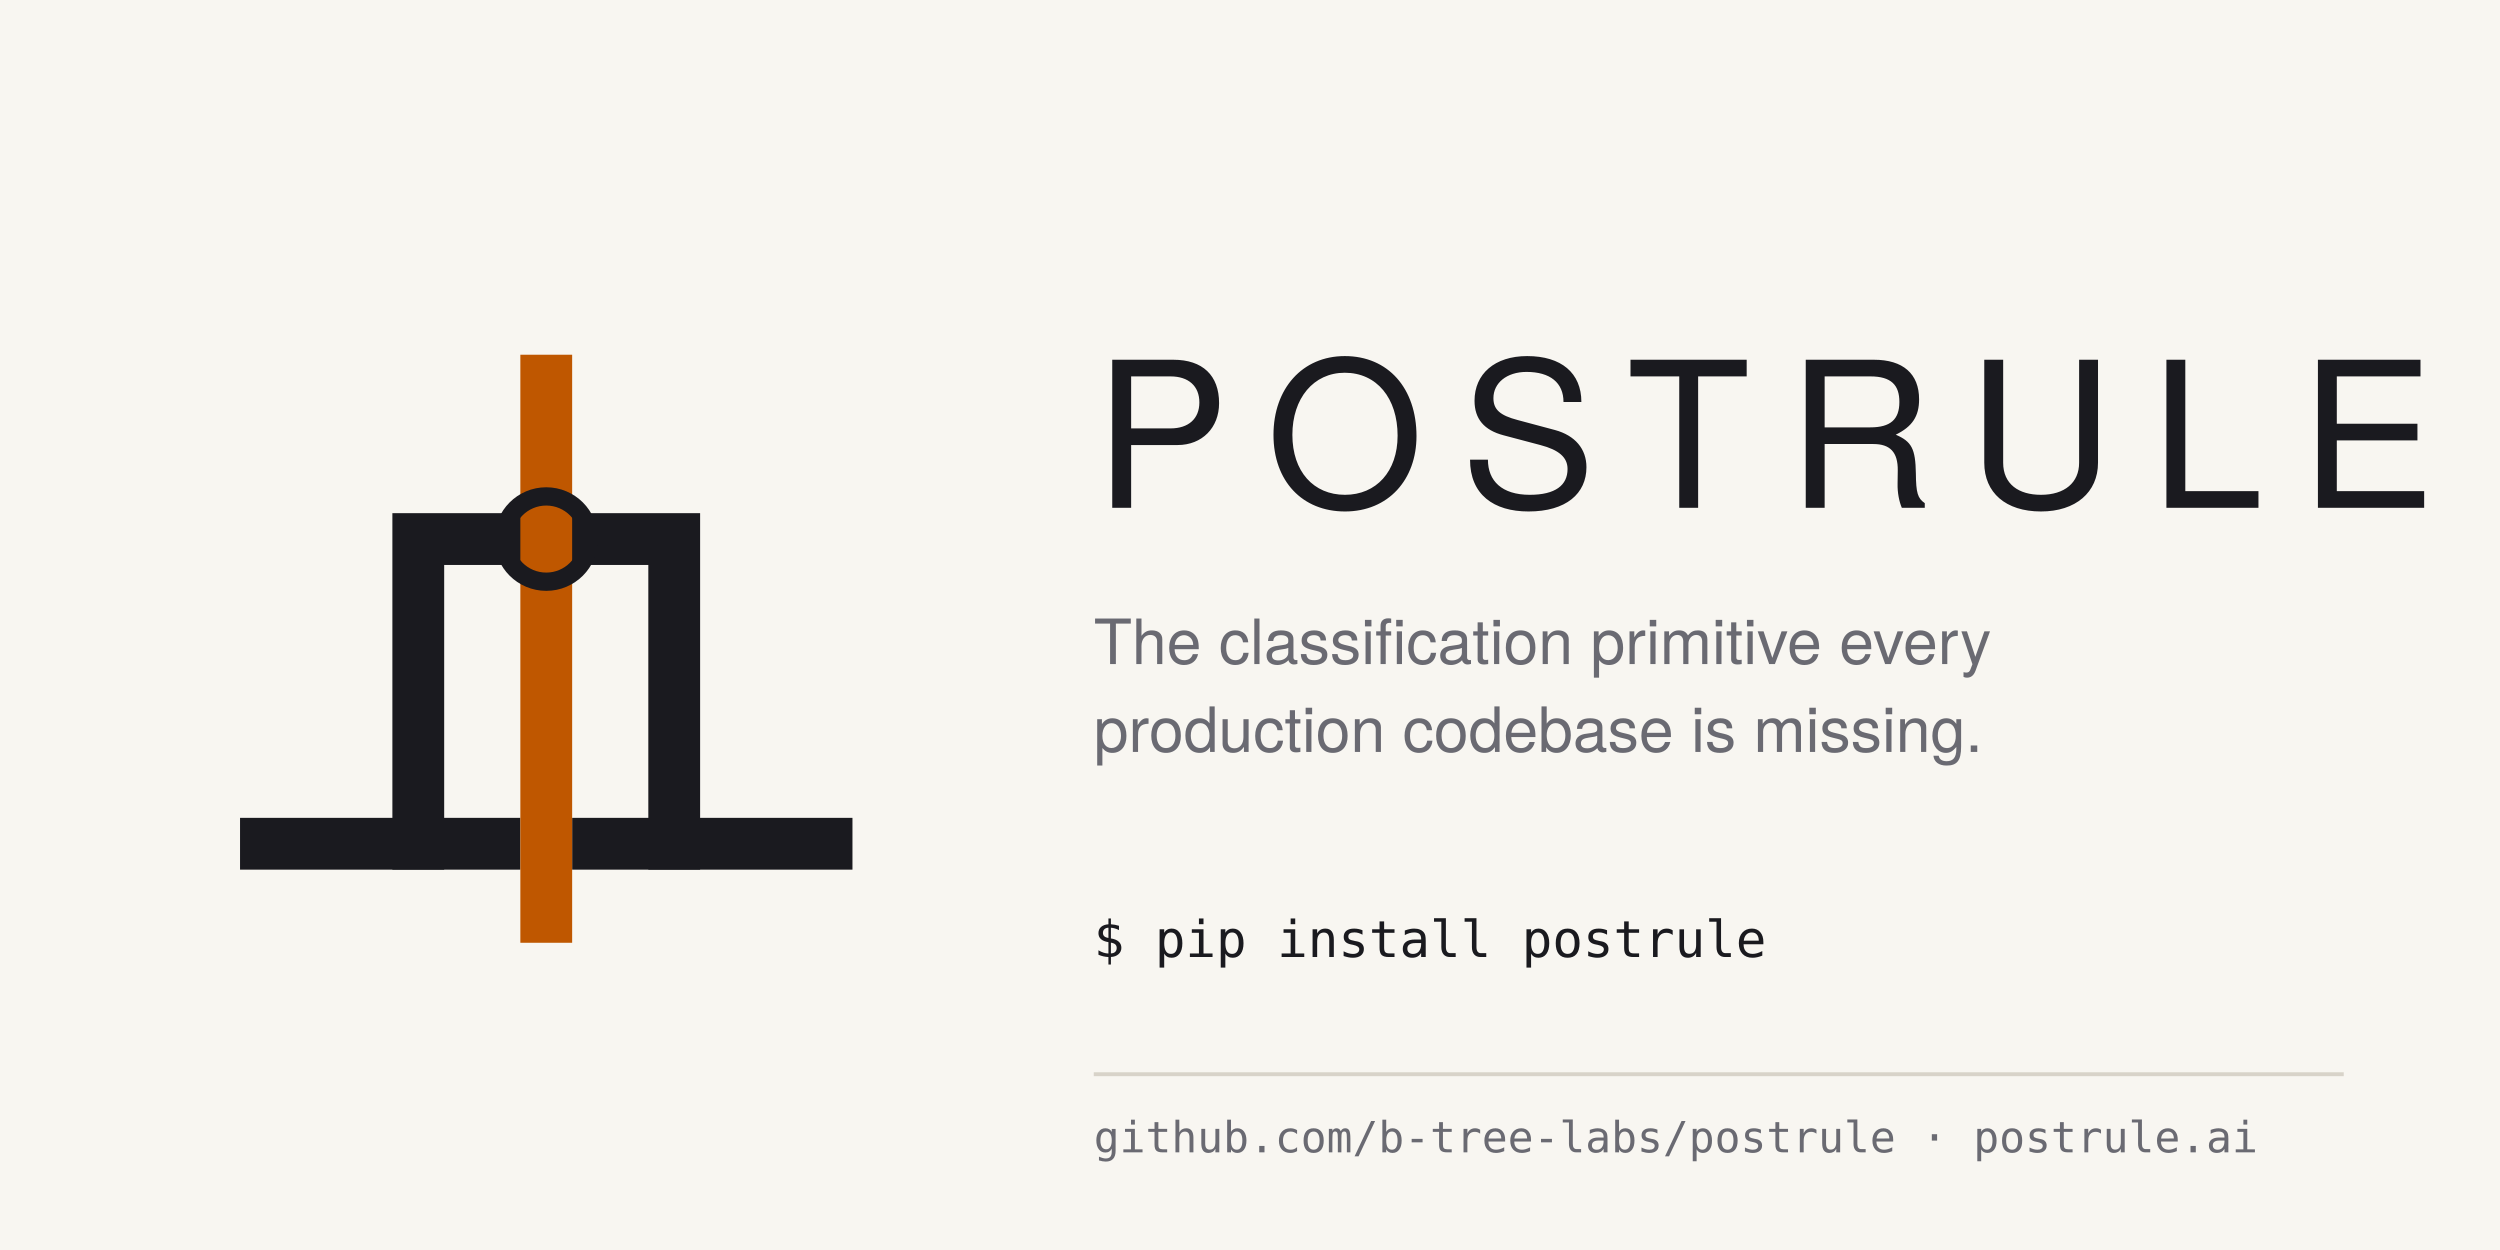
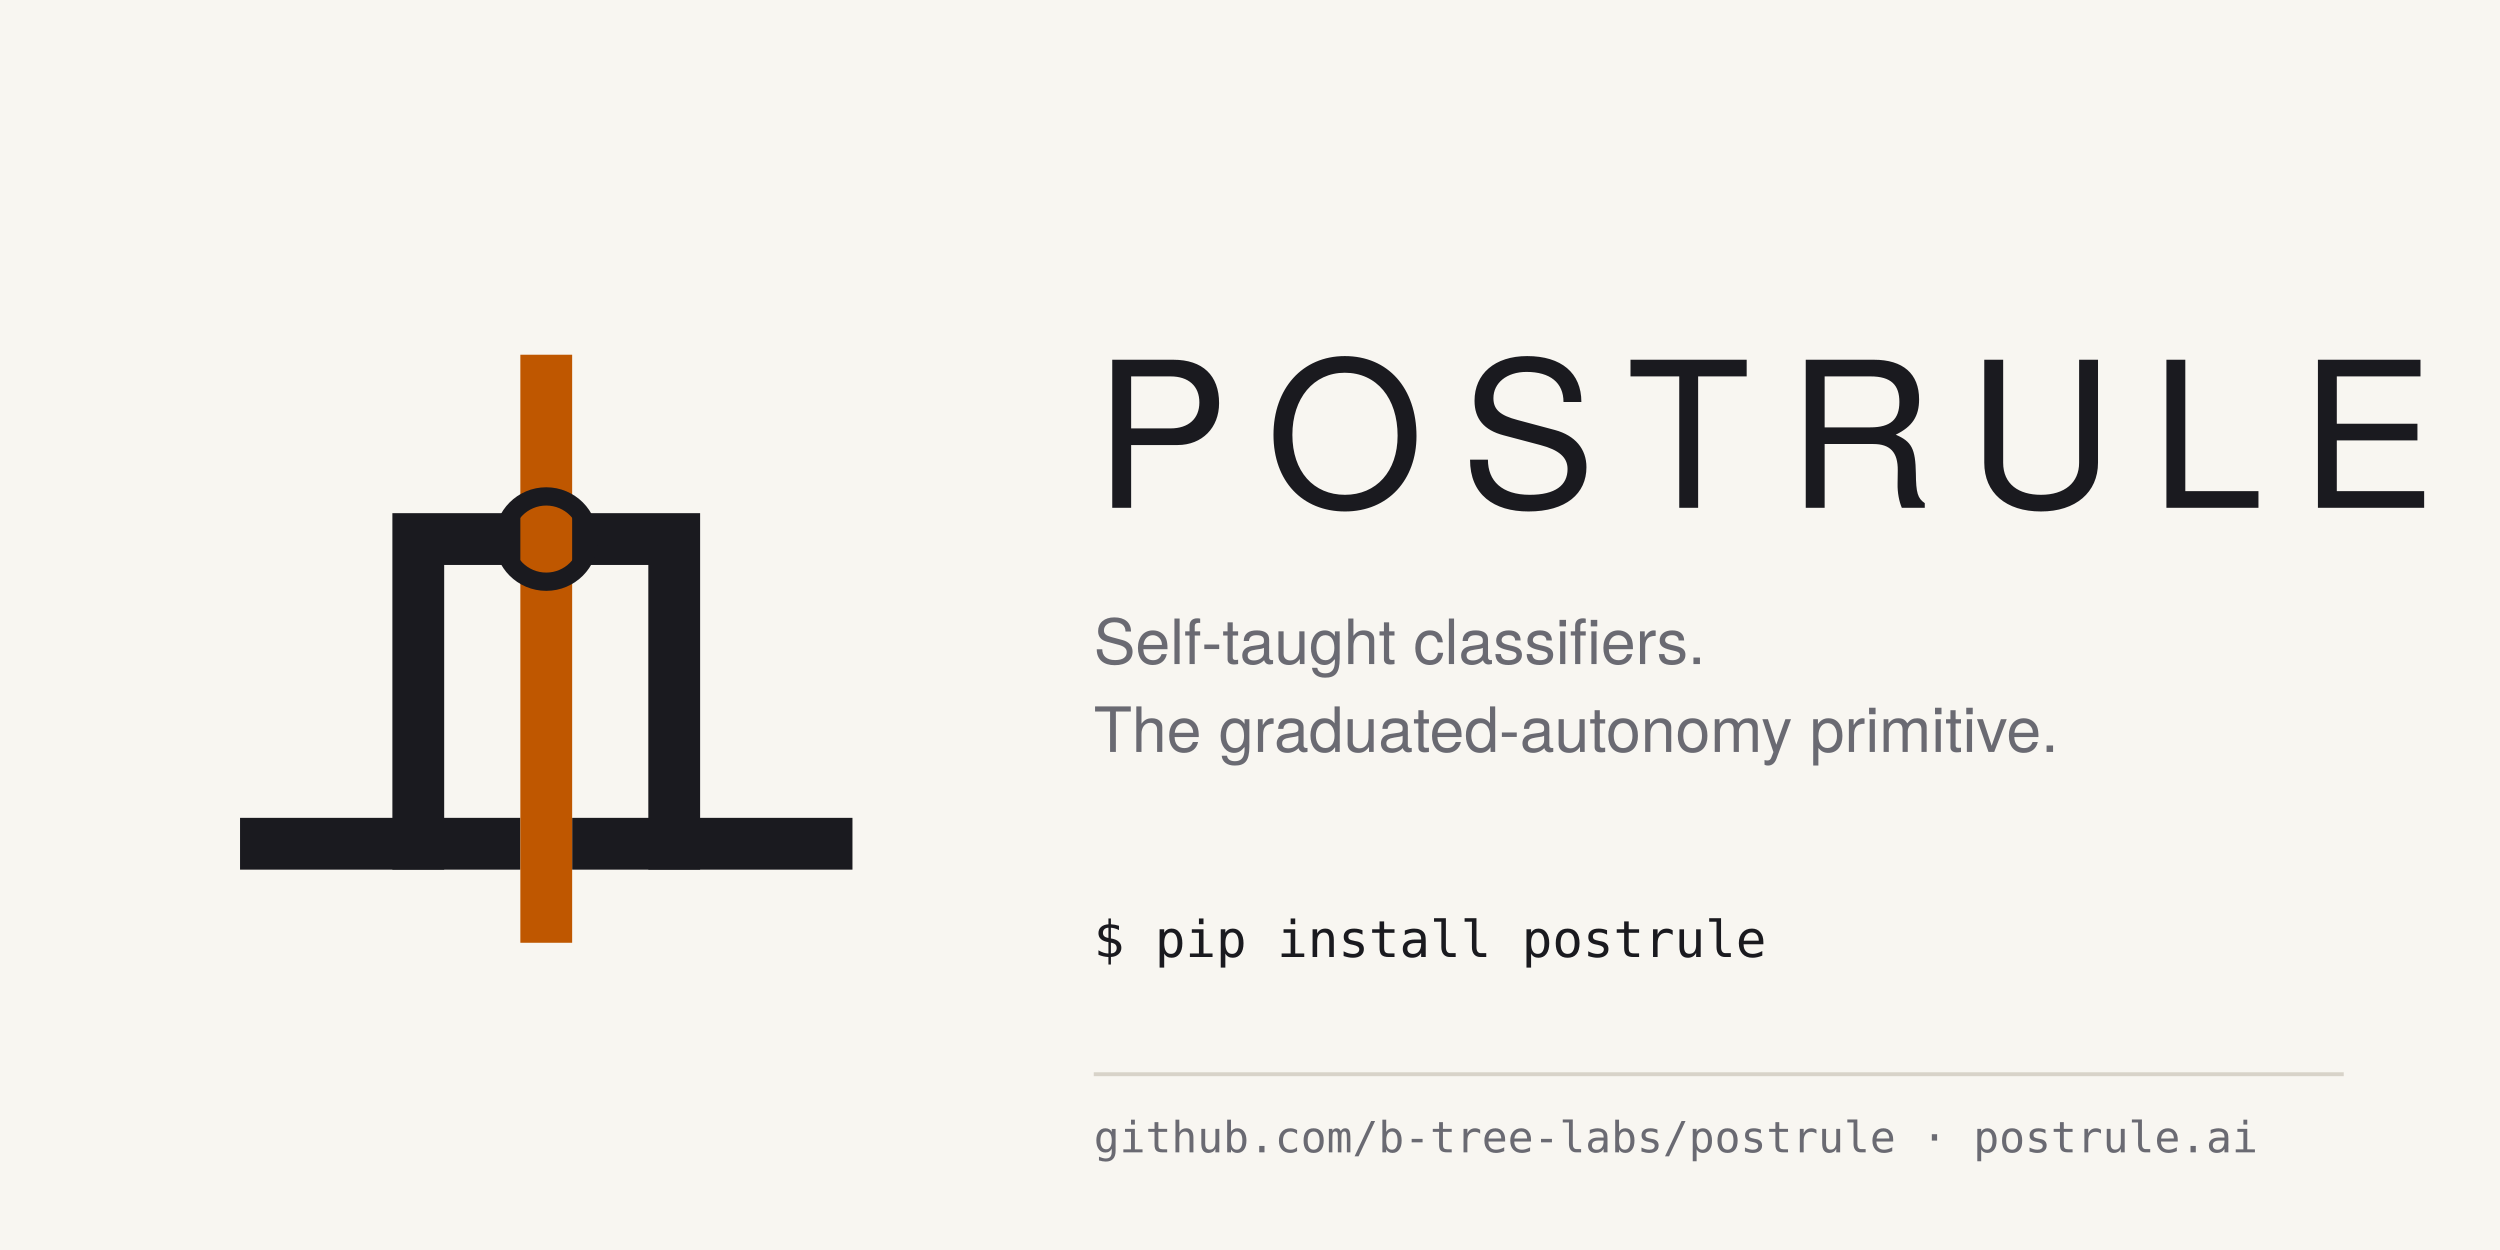
<svg xmlns="http://www.w3.org/2000/svg" viewBox="0 0 1280 640">
  <rect width="1280" height="640" fill="#f8f6f1" />
  <g transform="translate(80, 120) scale(0.78)">
    <line x1="72" y1="400" x2="222" y2="400" stroke="#1a1a1f" stroke-width="34" stroke-linecap="square" />
    <line x1="290" y1="400" x2="440" y2="400" stroke="#1a1a1f" stroke-width="34" stroke-linecap="square" />
    <polyline points="172,400 172,200 340,200 340,400" fill="none" stroke="#1a1a1f" stroke-width="34" stroke-linecap="square" stroke-linejoin="miter" />
    <line x1="256" y1="448" x2="256" y2="96" stroke="#BF5700" stroke-width="34" stroke-linecap="square" />
    <circle cx="256" cy="200" r="28" fill="none" stroke="#1a1a1f" stroke-width="12" />
  </g>
  <text x="560" y="260" font-family="'Space Grotesk', 'Helvetica Neue', sans-serif" font-weight="500" font-size="104" letter-spacing="18.7" fill="#1a1a1f">POSTRULE</text>
-   <text x="560" y="340" font-family="'Space Grotesk', 'Helvetica Neue', sans-serif" font-weight="400" font-size="32" fill="#6a6a72">The classification primitive every</text>
-   <text x="560" y="385" font-family="'Space Grotesk', 'Helvetica Neue', sans-serif" font-weight="400" font-size="32" fill="#6a6a72">production codebase is missing.</text>
+   <text x="560" y="340" font-family="'Space Grotesk', 'Helvetica Neue', sans-serif" font-weight="400" font-size="32" fill="#6a6a72">Self-taught classifiers.</text>
+   <text x="560" y="385" font-family="'Space Grotesk', 'Helvetica Neue', sans-serif" font-weight="400" font-size="32" fill="#6a6a72">The graduated-autonomy primitive.</text>
  <text x="560" y="490" font-family="'JetBrains Mono', ui-monospace, monospace" font-weight="400" font-size="26" fill="#1a1a1f">$ pip install postrule</text>
  <line x1="560" y1="550" x2="1200" y2="550" stroke="#d8d3c9" stroke-width="2" />
  <text x="560" y="590" font-family="'JetBrains Mono', ui-monospace, monospace" font-weight="400" font-size="22" fill="#6a6a72">github.com/b-tree-labs/postrule  ·  postrule.ai</text>
</svg>
